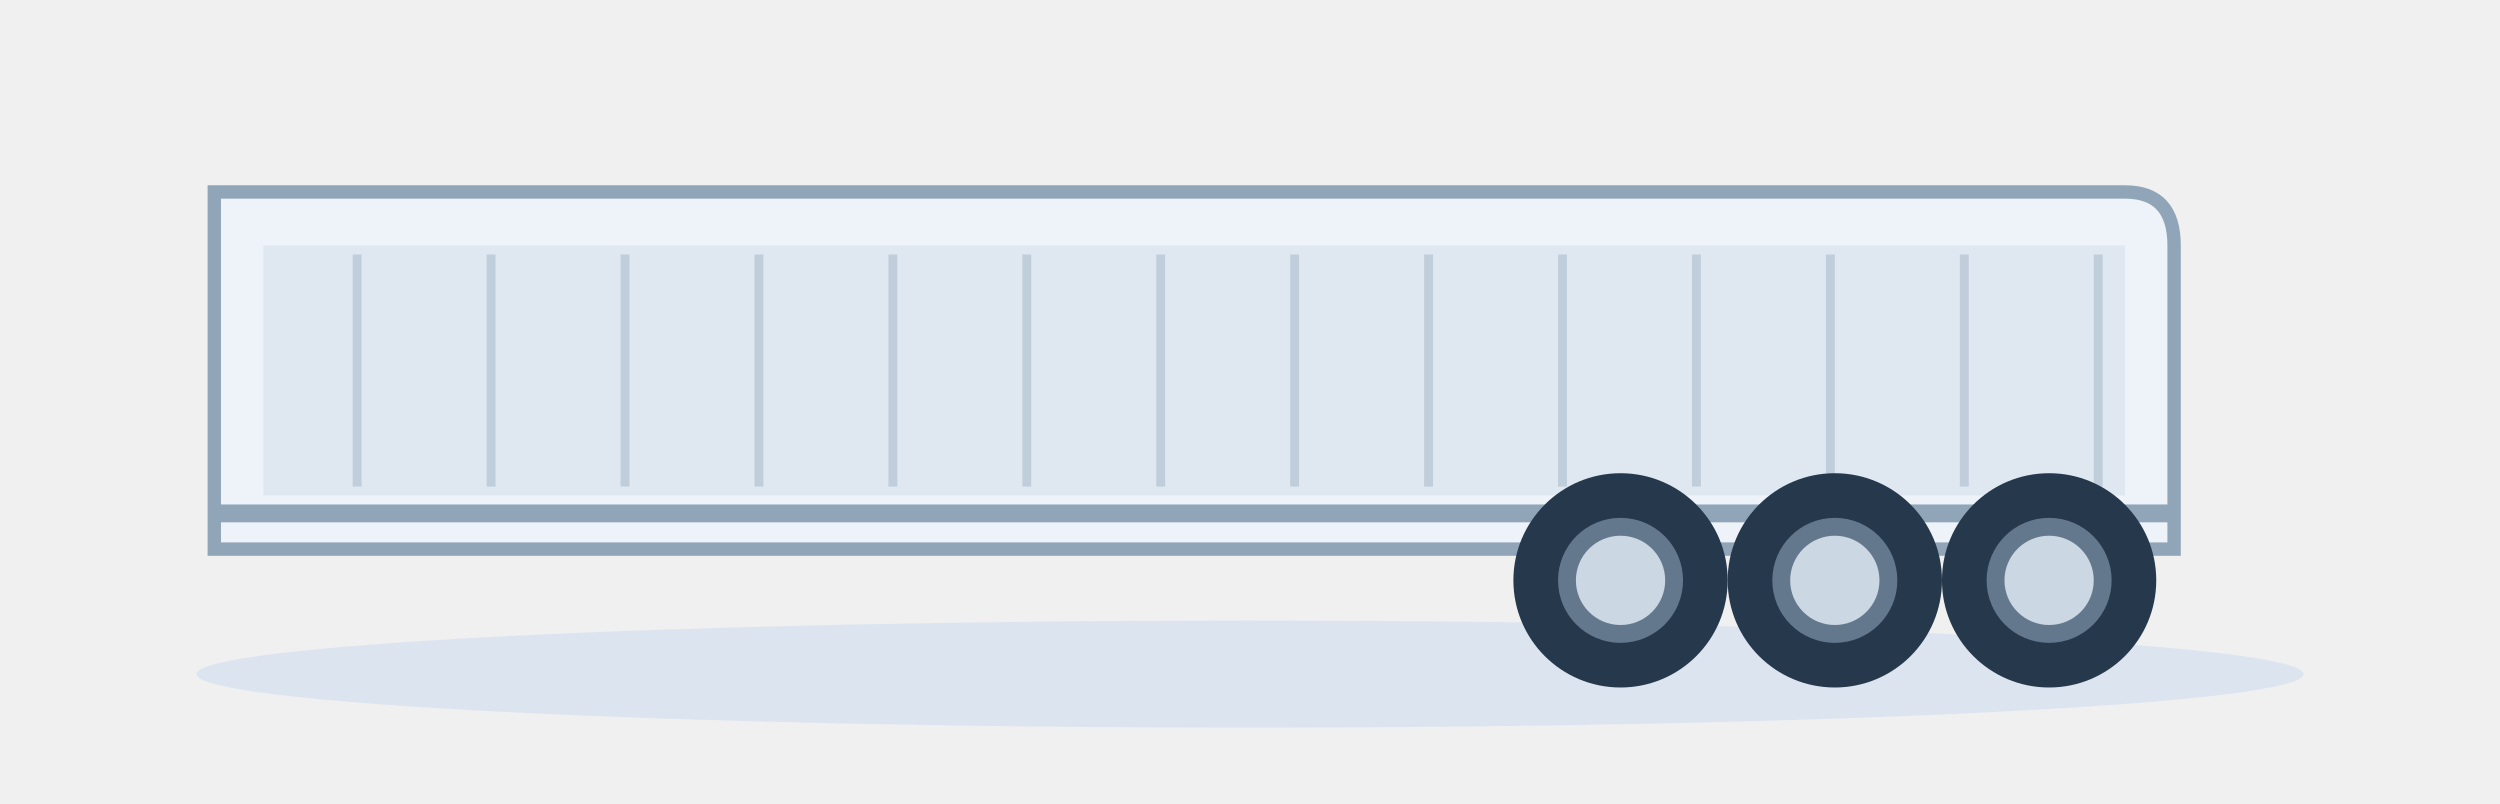
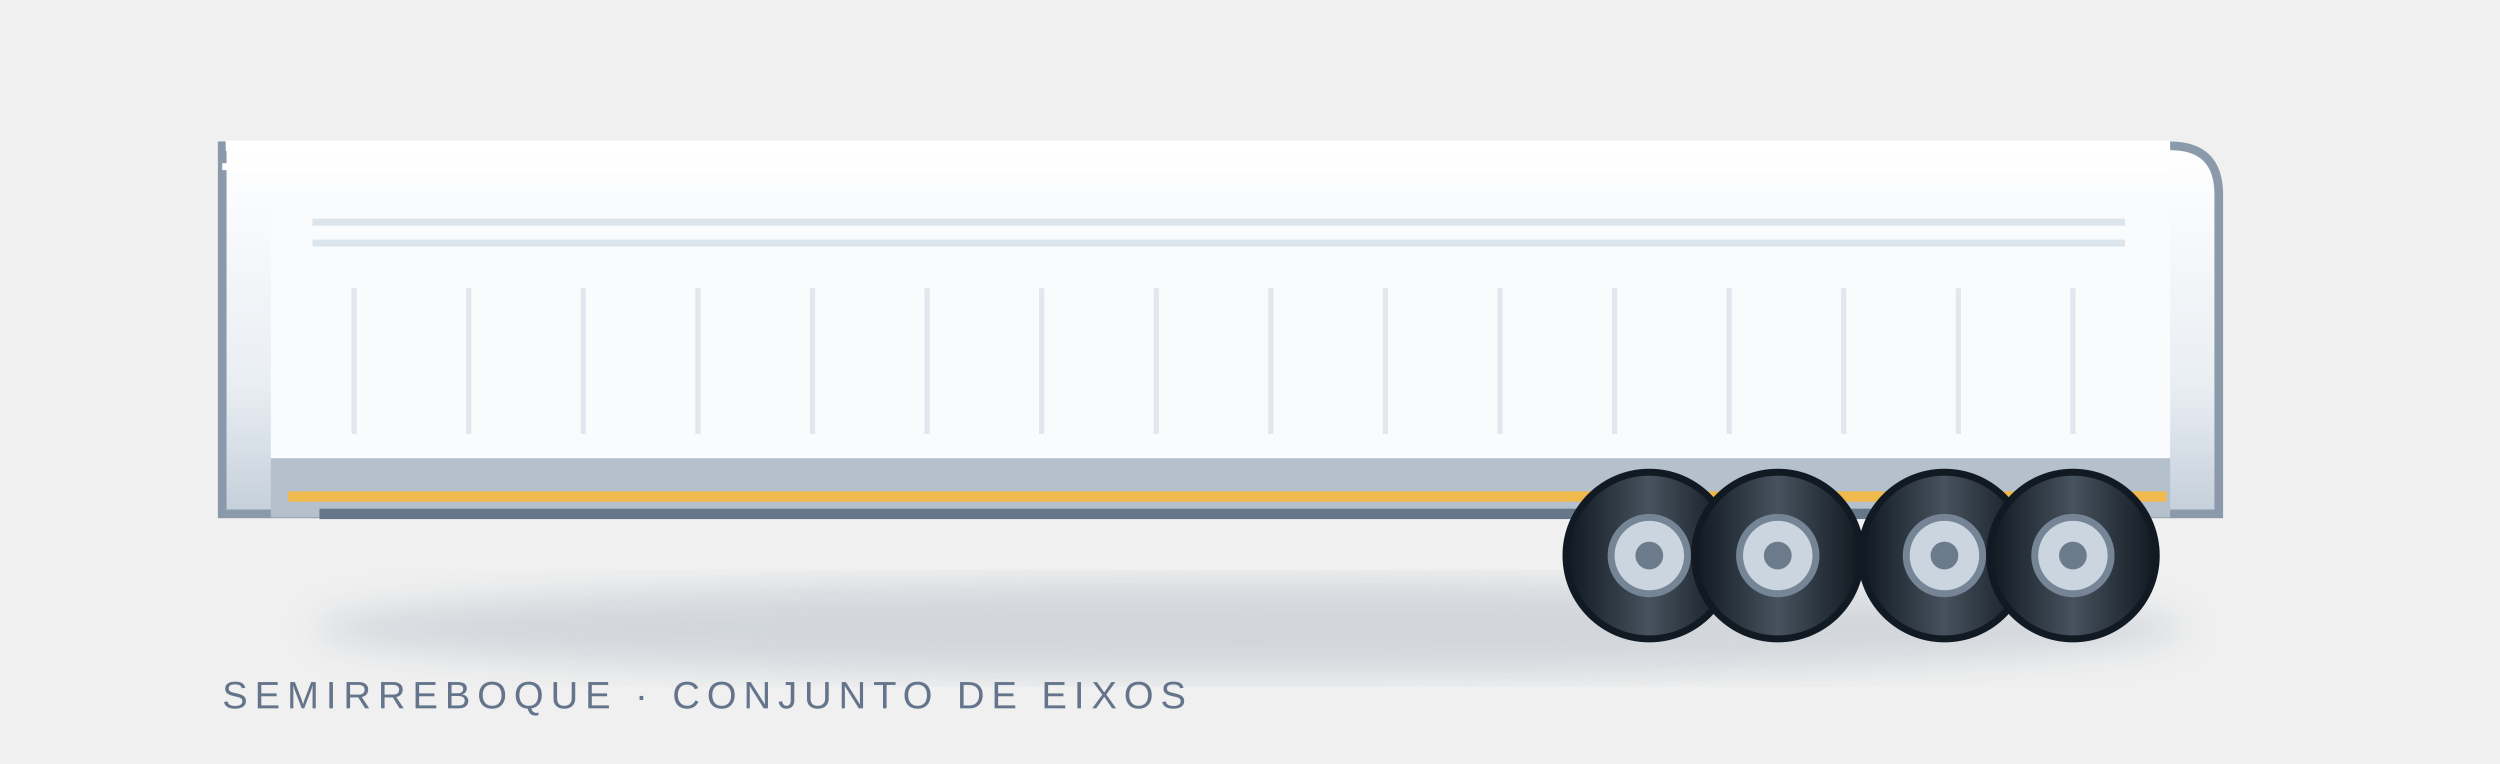
- <svg xmlns="http://www.w3.org/2000/svg" viewBox="0 0 560 180" role="img" aria-labelledby="title">
-   <ellipse cx="280" cy="151" rx="236" ry="12" fill="#dce5ef" />
-   <path d="M48 43 H476 Q487 43 487 55 V123 H48 Z" fill="#edf3f8" stroke="#91a5b9" stroke-width="3" />
-   <path d="M59 55 H476 V111 H59 Z" fill="#dfe8f1" />
-   <path d="M80 57 V109 M110 57 V109 M140 57 V109 M170 57 V109 M200 57 V109 M230 57 V109 M260 57 V109 M290 57 V109 M320 57 V109 M350 57 V109 M380 57 V109 M410 57 V109 M440 57 V109 M470 57 V109" stroke="#c0cedb" stroke-width="2" />
-   <path d="M48 115 H487" stroke="#91a5b9" stroke-width="4" />
-   <circle cx="363" cy="130" r="24" fill="#26384c" />
-   <circle cx="363" cy="130" r="12" fill="#cbd7e3" stroke="#64788d" stroke-width="4" />
-   <circle cx="411" cy="130" r="24" fill="#26384c" />
-   <circle cx="411" cy="130" r="12" fill="#cbd7e3" stroke="#64788d" stroke-width="4" />
-   <circle cx="459" cy="130" r="24" fill="#26384c" />
-   <circle cx="459" cy="130" r="12" fill="#cbd7e3" stroke="#64788d" stroke-width="4" />
+ <svg xmlns="http://www.w3.org/2000/svg" viewBox="0 0 720 220" role="img" aria-labelledby="title desc">
+   <defs>
+     <linearGradient id="box" x2="0" y2="1">
+       <stop stop-color="#fff" />
+       <stop offset=".65" stop-color="#e9eef3" />
+       <stop offset="1" stop-color="#c4cfda" />
+     </linearGradient>
+     <linearGradient id="tire">
+       <stop stop-color="#101820" />
+       <stop offset=".5" stop-color="#46525e" />
+       <stop offset="1" stop-color="#111820" />
+     </linearGradient>
+     <filter id="shadow">
+       <feGaussianBlur stdDeviation="5" />
+     </filter>
+   </defs>
+   <ellipse cx="360" cy="181" rx="270" ry="14" fill="#718399" opacity=".23" filter="url(#shadow)" />
+   <path d="M64 42 H625 Q639 42 639 56 V148 H64Z" fill="url(#box)" stroke="#8b9aaa" stroke-width="2.5" />
+   <path d="M78 55 H625 V132 H78Z" fill="#f9fbfc" />
+   <path d="M90 64 H612 M90 70 H612" stroke="#dce4ec" stroke-width="2" />
+   <path d="M78 132 H625 V149 H78Z" fill="#b4c0cc" />
+   <path d="M83 143 H624" stroke="#f0b94e" stroke-width="3" />
+   <path d="M92 148 H610" stroke="#667789" stroke-width="3" />
+   <path d="M102 83 V125 M135 83 V125 M168 83 V125 M201 83 V125 M234 83 V125 M267 83 V125 M300 83 V125 M333 83 V125 M366 83 V125 M399 83 V125 M432 83 V125 M465 83 V125 M498 83 V125 M531 83 V125 M564 83 V125 M597 83 V125" stroke="#e1e7ed" stroke-width="1.5" />
+   <path d="M65 42 H625" stroke="#fff" stroke-width="3" />
+   <g fill="url(#tire)" stroke="#111923" stroke-width="2">
+     <circle cx="475" cy="160" r="24" />
+     <circle cx="512" cy="160" r="24" />
+     <circle cx="560" cy="160" r="24" />
+     <circle cx="597" cy="160" r="24" />
+   </g>
+   <g fill="#cbd5df" stroke="#758596" stroke-width="2">
+     <circle cx="475" cy="160" r="11" />
+     <circle cx="512" cy="160" r="11" />
+     <circle cx="560" cy="160" r="11" />
+     <circle cx="597" cy="160" r="11" />
+   </g>
+   <g fill="#6c7b8c">
+     <circle cx="475" cy="160" r="4" />
+     <circle cx="512" cy="160" r="4" />
+     <circle cx="560" cy="160" r="4" />
+     <circle cx="597" cy="160" r="4" />
+   </g>
+   <path d="M64 48 H625" stroke="#fff" stroke-width="2" />
+   <text x="64" y="204" fill="#64748b" font-family="Arial,sans-serif" font-size="11" letter-spacing="2">SEMIRREBOQUE · CONJUNTO DE EIXOS</text>
</svg>
